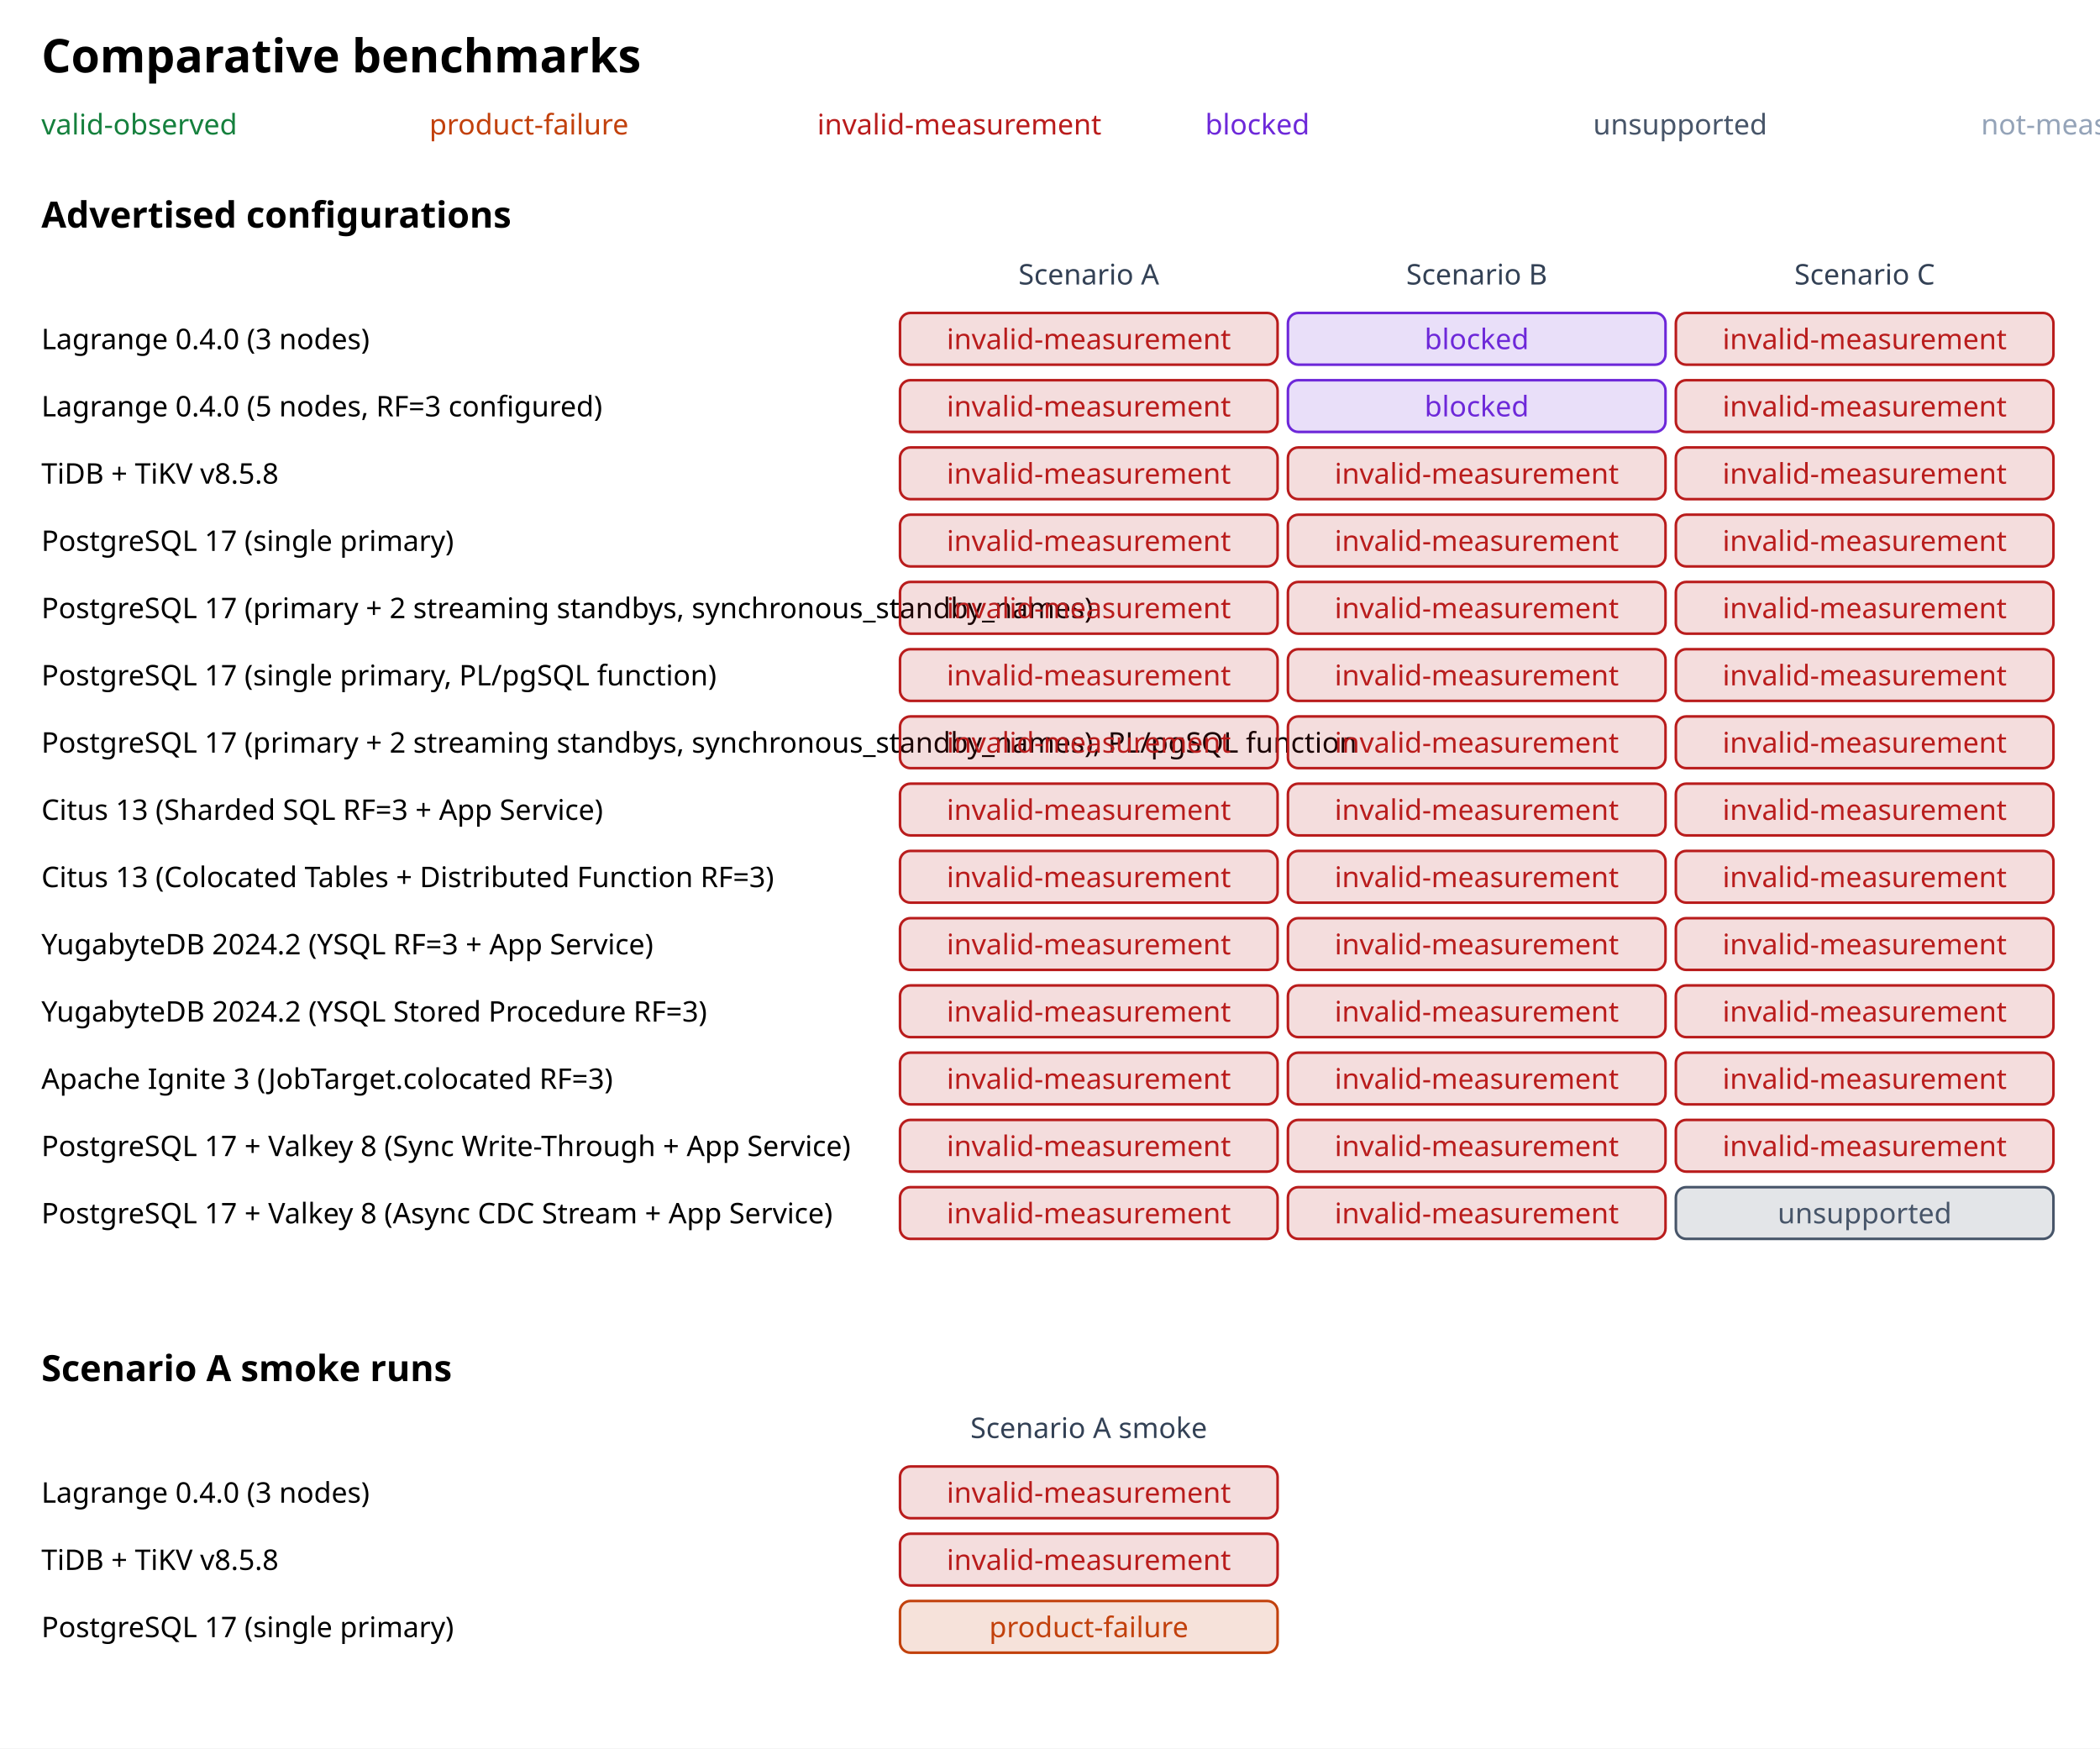
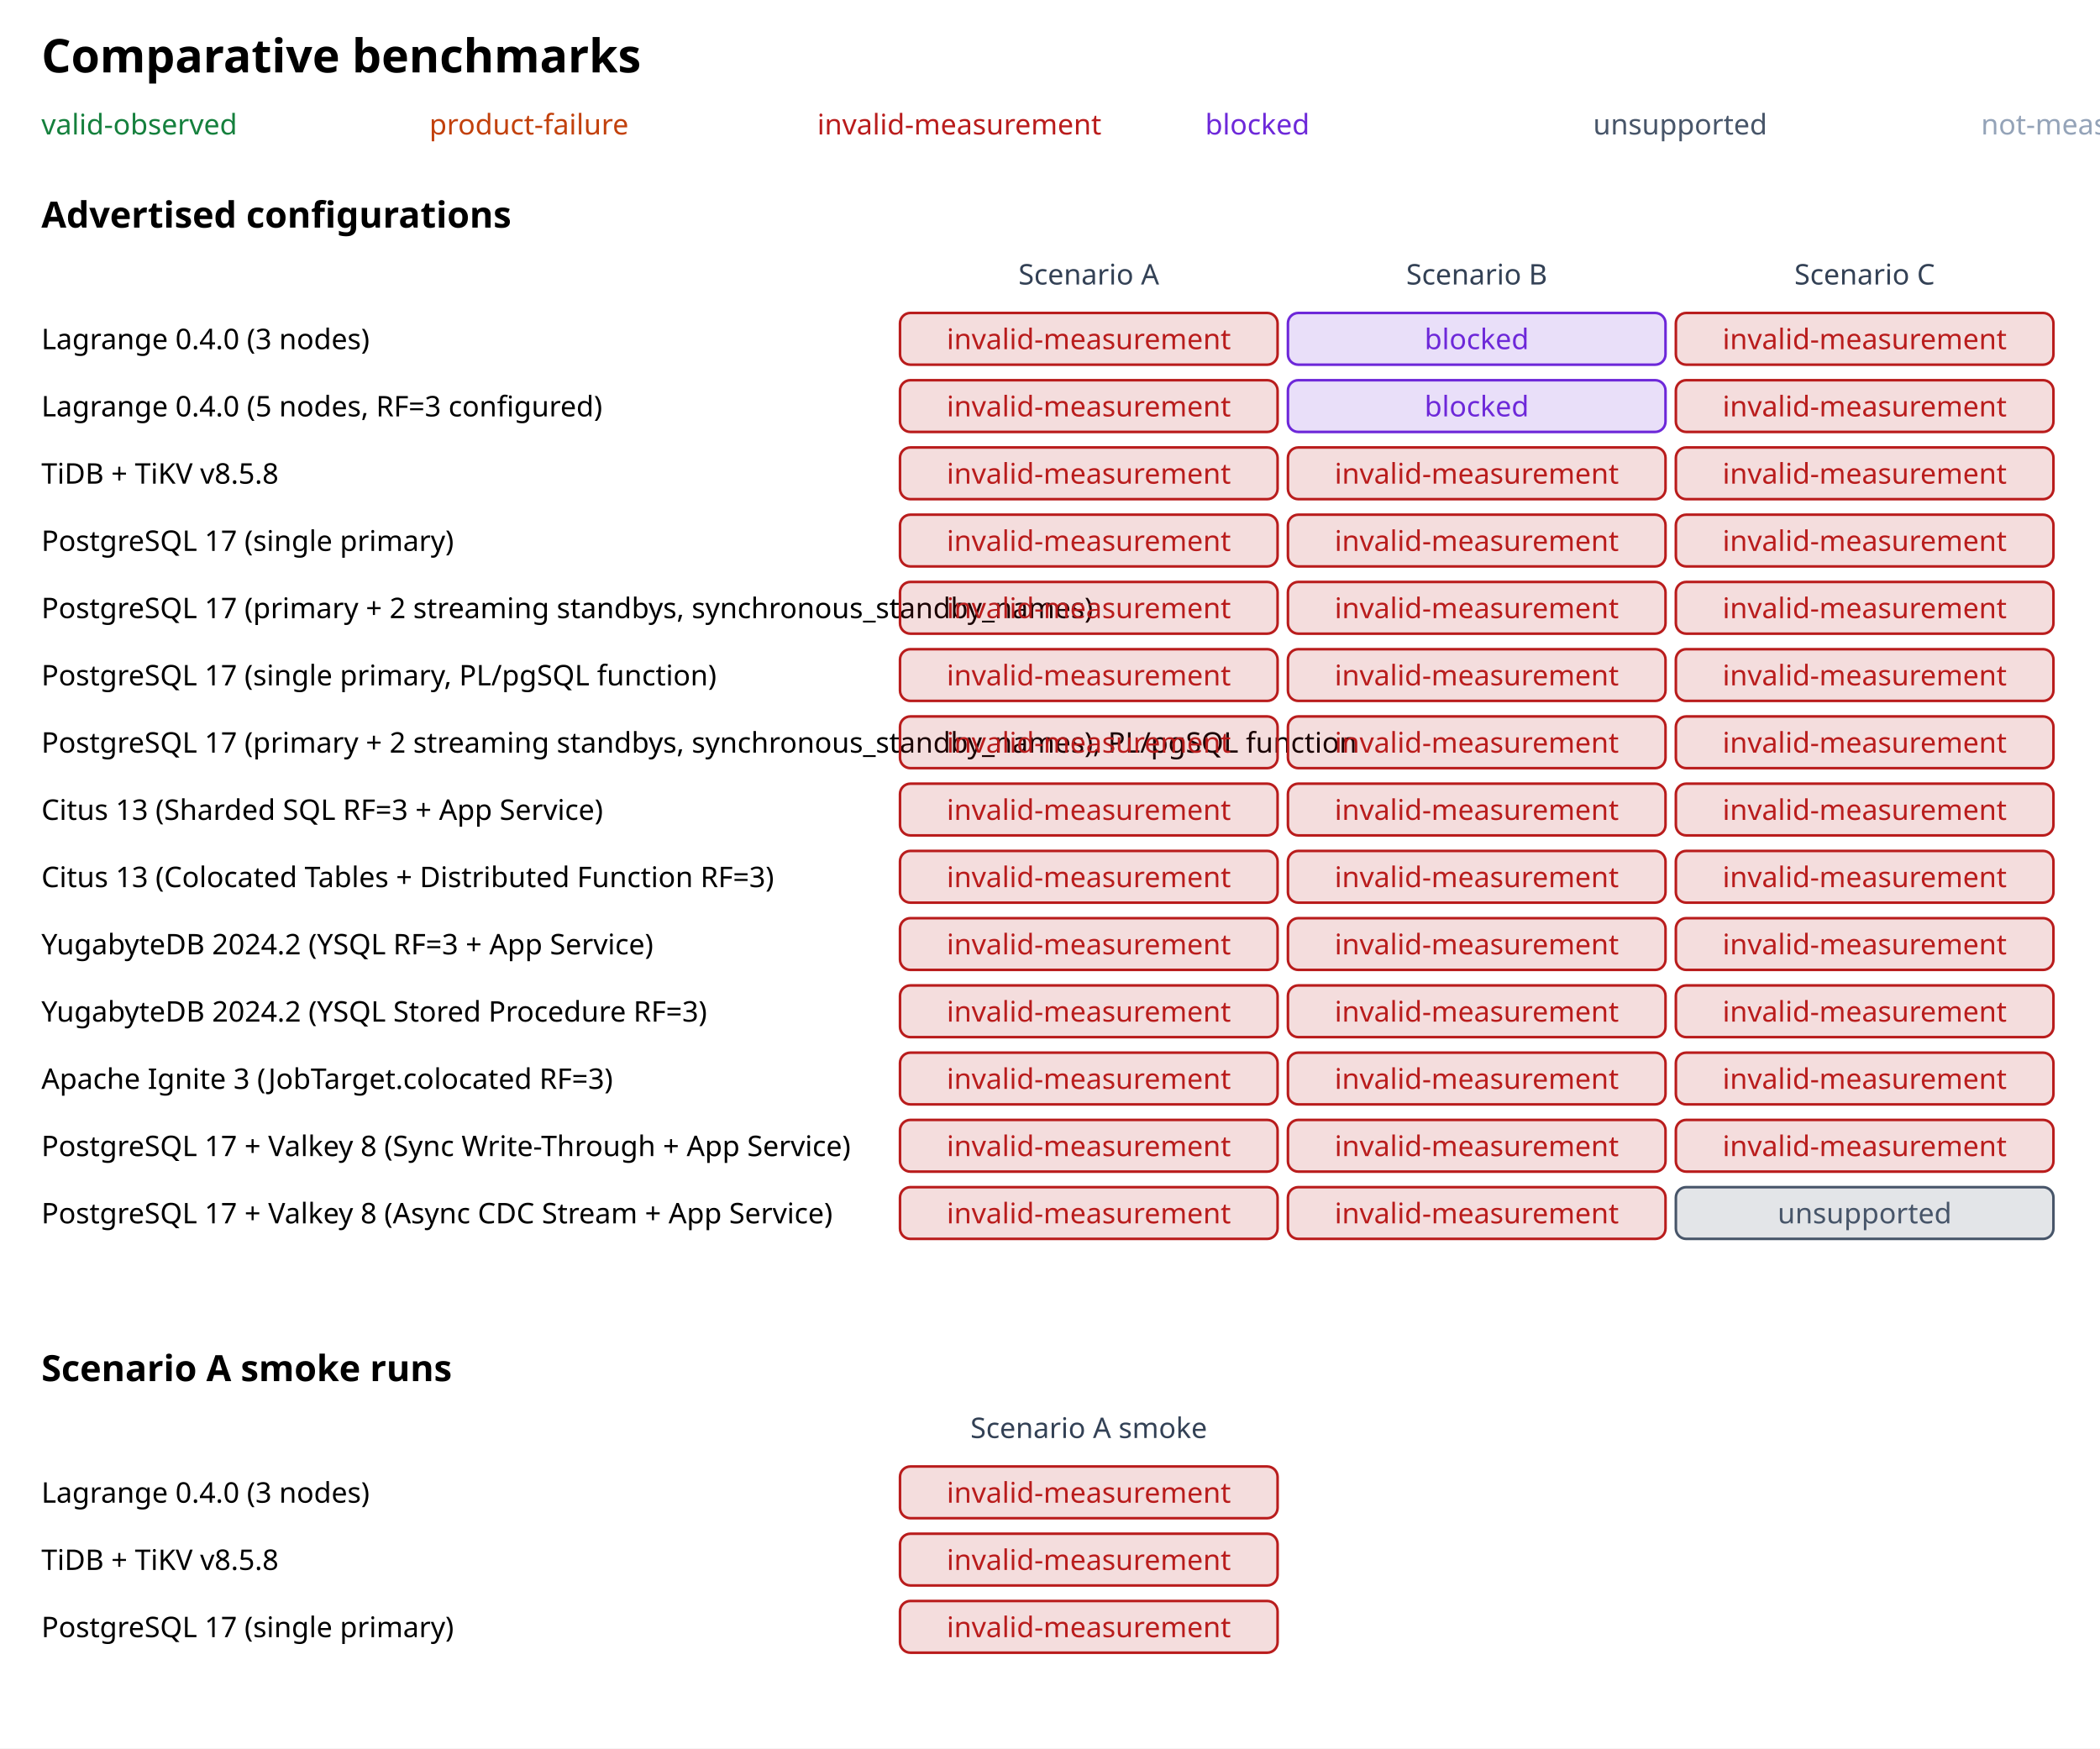
<svg xmlns="http://www.w3.org/2000/svg" width="812" height="676" viewBox="0 0 812 676" font-family="sans-serif">
  <rect width="100%" height="100%" fill="#ffffff" />
  <text x="16" y="28" font-size="18" font-weight="700">Comparative benchmarks</text>
  <text x="16" y="52" font-size="11" fill="#15803d">valid-observed</text>
  <text x="166" y="52" font-size="11" fill="#c2410c">product-failure</text>
  <text x="316" y="52" font-size="11" fill="#b91c1c">invalid-measurement</text>
  <text x="466" y="52" font-size="11" fill="#6d28d9">blocked</text>
  <text x="616" y="52" font-size="11" fill="#475569">unsupported</text>
  <text x="766" y="52" font-size="11" fill="#94a3b8">not-measured</text>
  <text x="16" y="88" font-size="14" font-weight="600">Advertised configurations</text>
  <text x="421" y="110" text-anchor="middle" font-size="11" fill="#334155">Scenario A</text>
  <text x="571" y="110" text-anchor="middle" font-size="11" fill="#334155">Scenario B</text>
  <text x="721" y="110" text-anchor="middle" font-size="11" fill="#334155">Scenario C</text>
  <text x="16" y="135" font-size="11">Lagrange 0.4.0 (3 nodes)</text>
  <g>
    <rect x="348" y="121" width="146" height="20" rx="4" fill="#b91c1c" fill-opacity="0.15" stroke="#b91c1c" />
    <text x="421" y="135" text-anchor="middle" font-size="11" fill="#b91c1c">invalid-measurement</text>
  </g>
  <g>
    <rect x="498" y="121" width="146" height="20" rx="4" fill="#6d28d9" fill-opacity="0.15" stroke="#6d28d9" />
    <text x="571" y="135" text-anchor="middle" font-size="11" fill="#6d28d9">blocked</text>
  </g>
  <g>
    <rect x="648" y="121" width="146" height="20" rx="4" fill="#b91c1c" fill-opacity="0.15" stroke="#b91c1c" />
    <text x="721" y="135" text-anchor="middle" font-size="11" fill="#b91c1c">invalid-measurement</text>
  </g>
  <text x="16" y="161" font-size="11">Lagrange 0.4.0 (5 nodes, RF=3 configured)</text>
  <g>
    <rect x="348" y="147" width="146" height="20" rx="4" fill="#b91c1c" fill-opacity="0.15" stroke="#b91c1c" />
    <text x="421" y="161" text-anchor="middle" font-size="11" fill="#b91c1c">invalid-measurement</text>
  </g>
  <g>
    <rect x="498" y="147" width="146" height="20" rx="4" fill="#6d28d9" fill-opacity="0.15" stroke="#6d28d9" />
    <text x="571" y="161" text-anchor="middle" font-size="11" fill="#6d28d9">blocked</text>
  </g>
  <g>
    <rect x="648" y="147" width="146" height="20" rx="4" fill="#b91c1c" fill-opacity="0.15" stroke="#b91c1c" />
    <text x="721" y="161" text-anchor="middle" font-size="11" fill="#b91c1c">invalid-measurement</text>
  </g>
  <text x="16" y="187" font-size="11">TiDB + TiKV v8.5.8</text>
  <g>
    <rect x="348" y="173" width="146" height="20" rx="4" fill="#b91c1c" fill-opacity="0.15" stroke="#b91c1c" />
    <text x="421" y="187" text-anchor="middle" font-size="11" fill="#b91c1c">invalid-measurement</text>
  </g>
  <g>
    <rect x="498" y="173" width="146" height="20" rx="4" fill="#b91c1c" fill-opacity="0.15" stroke="#b91c1c" />
    <text x="571" y="187" text-anchor="middle" font-size="11" fill="#b91c1c">invalid-measurement</text>
  </g>
  <g>
    <rect x="648" y="173" width="146" height="20" rx="4" fill="#b91c1c" fill-opacity="0.15" stroke="#b91c1c" />
    <text x="721" y="187" text-anchor="middle" font-size="11" fill="#b91c1c">invalid-measurement</text>
  </g>
  <text x="16" y="213" font-size="11">PostgreSQL 17 (single primary)</text>
  <g>
    <rect x="348" y="199" width="146" height="20" rx="4" fill="#b91c1c" fill-opacity="0.15" stroke="#b91c1c" />
    <text x="421" y="213" text-anchor="middle" font-size="11" fill="#b91c1c">invalid-measurement</text>
  </g>
  <g>
    <rect x="498" y="199" width="146" height="20" rx="4" fill="#b91c1c" fill-opacity="0.15" stroke="#b91c1c" />
    <text x="571" y="213" text-anchor="middle" font-size="11" fill="#b91c1c">invalid-measurement</text>
  </g>
  <g>
    <rect x="648" y="199" width="146" height="20" rx="4" fill="#b91c1c" fill-opacity="0.15" stroke="#b91c1c" />
    <text x="721" y="213" text-anchor="middle" font-size="11" fill="#b91c1c">invalid-measurement</text>
  </g>
  <text x="16" y="239" font-size="11">PostgreSQL 17 (primary + 2 streaming standbys, synchronous_standby_names)</text>
  <g>
    <rect x="348" y="225" width="146" height="20" rx="4" fill="#b91c1c" fill-opacity="0.15" stroke="#b91c1c" />
    <text x="421" y="239" text-anchor="middle" font-size="11" fill="#b91c1c">invalid-measurement</text>
  </g>
  <g>
    <rect x="498" y="225" width="146" height="20" rx="4" fill="#b91c1c" fill-opacity="0.15" stroke="#b91c1c" />
    <text x="571" y="239" text-anchor="middle" font-size="11" fill="#b91c1c">invalid-measurement</text>
  </g>
  <g>
    <rect x="648" y="225" width="146" height="20" rx="4" fill="#b91c1c" fill-opacity="0.15" stroke="#b91c1c" />
    <text x="721" y="239" text-anchor="middle" font-size="11" fill="#b91c1c">invalid-measurement</text>
  </g>
  <text x="16" y="265" font-size="11">PostgreSQL 17 (single primary, PL/pgSQL function)</text>
  <g>
    <rect x="348" y="251" width="146" height="20" rx="4" fill="#b91c1c" fill-opacity="0.15" stroke="#b91c1c" />
    <text x="421" y="265" text-anchor="middle" font-size="11" fill="#b91c1c">invalid-measurement</text>
  </g>
  <g>
    <rect x="498" y="251" width="146" height="20" rx="4" fill="#b91c1c" fill-opacity="0.15" stroke="#b91c1c" />
    <text x="571" y="265" text-anchor="middle" font-size="11" fill="#b91c1c">invalid-measurement</text>
  </g>
  <g>
    <rect x="648" y="251" width="146" height="20" rx="4" fill="#b91c1c" fill-opacity="0.15" stroke="#b91c1c" />
    <text x="721" y="265" text-anchor="middle" font-size="11" fill="#b91c1c">invalid-measurement</text>
  </g>
  <text x="16" y="291" font-size="11">PostgreSQL 17 (primary + 2 streaming standbys, synchronous_standby_names), PL/pgSQL function</text>
  <g>
    <rect x="348" y="277" width="146" height="20" rx="4" fill="#b91c1c" fill-opacity="0.15" stroke="#b91c1c" />
    <text x="421" y="291" text-anchor="middle" font-size="11" fill="#b91c1c">invalid-measurement</text>
  </g>
  <g>
    <rect x="498" y="277" width="146" height="20" rx="4" fill="#b91c1c" fill-opacity="0.15" stroke="#b91c1c" />
    <text x="571" y="291" text-anchor="middle" font-size="11" fill="#b91c1c">invalid-measurement</text>
  </g>
  <g>
    <rect x="648" y="277" width="146" height="20" rx="4" fill="#b91c1c" fill-opacity="0.15" stroke="#b91c1c" />
    <text x="721" y="291" text-anchor="middle" font-size="11" fill="#b91c1c">invalid-measurement</text>
  </g>
  <text x="16" y="317" font-size="11">Citus 13 (Sharded SQL RF=3 + App Service)</text>
  <g>
    <rect x="348" y="303" width="146" height="20" rx="4" fill="#b91c1c" fill-opacity="0.15" stroke="#b91c1c" />
    <text x="421" y="317" text-anchor="middle" font-size="11" fill="#b91c1c">invalid-measurement</text>
  </g>
  <g>
    <rect x="498" y="303" width="146" height="20" rx="4" fill="#b91c1c" fill-opacity="0.15" stroke="#b91c1c" />
    <text x="571" y="317" text-anchor="middle" font-size="11" fill="#b91c1c">invalid-measurement</text>
  </g>
  <g>
    <rect x="648" y="303" width="146" height="20" rx="4" fill="#b91c1c" fill-opacity="0.15" stroke="#b91c1c" />
    <text x="721" y="317" text-anchor="middle" font-size="11" fill="#b91c1c">invalid-measurement</text>
  </g>
  <text x="16" y="343" font-size="11">Citus 13 (Colocated Tables + Distributed Function RF=3)</text>
  <g>
    <rect x="348" y="329" width="146" height="20" rx="4" fill="#b91c1c" fill-opacity="0.15" stroke="#b91c1c" />
    <text x="421" y="343" text-anchor="middle" font-size="11" fill="#b91c1c">invalid-measurement</text>
  </g>
  <g>
    <rect x="498" y="329" width="146" height="20" rx="4" fill="#b91c1c" fill-opacity="0.15" stroke="#b91c1c" />
    <text x="571" y="343" text-anchor="middle" font-size="11" fill="#b91c1c">invalid-measurement</text>
  </g>
  <g>
    <rect x="648" y="329" width="146" height="20" rx="4" fill="#b91c1c" fill-opacity="0.15" stroke="#b91c1c" />
    <text x="721" y="343" text-anchor="middle" font-size="11" fill="#b91c1c">invalid-measurement</text>
  </g>
  <text x="16" y="369" font-size="11">YugabyteDB 2024.2 (YSQL RF=3 + App Service)</text>
  <g>
    <rect x="348" y="355" width="146" height="20" rx="4" fill="#b91c1c" fill-opacity="0.15" stroke="#b91c1c" />
    <text x="421" y="369" text-anchor="middle" font-size="11" fill="#b91c1c">invalid-measurement</text>
  </g>
  <g>
    <rect x="498" y="355" width="146" height="20" rx="4" fill="#b91c1c" fill-opacity="0.15" stroke="#b91c1c" />
    <text x="571" y="369" text-anchor="middle" font-size="11" fill="#b91c1c">invalid-measurement</text>
  </g>
  <g>
    <rect x="648" y="355" width="146" height="20" rx="4" fill="#b91c1c" fill-opacity="0.15" stroke="#b91c1c" />
    <text x="721" y="369" text-anchor="middle" font-size="11" fill="#b91c1c">invalid-measurement</text>
  </g>
  <text x="16" y="395" font-size="11">YugabyteDB 2024.2 (YSQL Stored Procedure RF=3)</text>
  <g>
    <rect x="348" y="381" width="146" height="20" rx="4" fill="#b91c1c" fill-opacity="0.15" stroke="#b91c1c" />
    <text x="421" y="395" text-anchor="middle" font-size="11" fill="#b91c1c">invalid-measurement</text>
  </g>
  <g>
    <rect x="498" y="381" width="146" height="20" rx="4" fill="#b91c1c" fill-opacity="0.15" stroke="#b91c1c" />
    <text x="571" y="395" text-anchor="middle" font-size="11" fill="#b91c1c">invalid-measurement</text>
  </g>
  <g>
    <rect x="648" y="381" width="146" height="20" rx="4" fill="#b91c1c" fill-opacity="0.15" stroke="#b91c1c" />
    <text x="721" y="395" text-anchor="middle" font-size="11" fill="#b91c1c">invalid-measurement</text>
  </g>
  <text x="16" y="421" font-size="11">Apache Ignite 3 (JobTarget.colocated RF=3)</text>
  <g>
    <rect x="348" y="407" width="146" height="20" rx="4" fill="#b91c1c" fill-opacity="0.15" stroke="#b91c1c" />
    <text x="421" y="421" text-anchor="middle" font-size="11" fill="#b91c1c">invalid-measurement</text>
  </g>
  <g>
    <rect x="498" y="407" width="146" height="20" rx="4" fill="#b91c1c" fill-opacity="0.15" stroke="#b91c1c" />
    <text x="571" y="421" text-anchor="middle" font-size="11" fill="#b91c1c">invalid-measurement</text>
  </g>
  <g>
    <rect x="648" y="407" width="146" height="20" rx="4" fill="#b91c1c" fill-opacity="0.15" stroke="#b91c1c" />
    <text x="721" y="421" text-anchor="middle" font-size="11" fill="#b91c1c">invalid-measurement</text>
  </g>
  <text x="16" y="447" font-size="11">PostgreSQL 17 + Valkey 8 (Sync Write-Through + App Service)</text>
  <g>
    <rect x="348" y="433" width="146" height="20" rx="4" fill="#b91c1c" fill-opacity="0.15" stroke="#b91c1c" />
    <text x="421" y="447" text-anchor="middle" font-size="11" fill="#b91c1c">invalid-measurement</text>
  </g>
  <g>
    <rect x="498" y="433" width="146" height="20" rx="4" fill="#b91c1c" fill-opacity="0.15" stroke="#b91c1c" />
    <text x="571" y="447" text-anchor="middle" font-size="11" fill="#b91c1c">invalid-measurement</text>
  </g>
  <g>
    <rect x="648" y="433" width="146" height="20" rx="4" fill="#b91c1c" fill-opacity="0.15" stroke="#b91c1c" />
    <text x="721" y="447" text-anchor="middle" font-size="11" fill="#b91c1c">invalid-measurement</text>
  </g>
  <text x="16" y="473" font-size="11">PostgreSQL 17 + Valkey 8 (Async CDC Stream + App Service)</text>
  <g>
    <rect x="348" y="459" width="146" height="20" rx="4" fill="#b91c1c" fill-opacity="0.15" stroke="#b91c1c" />
    <text x="421" y="473" text-anchor="middle" font-size="11" fill="#b91c1c">invalid-measurement</text>
  </g>
  <g>
    <rect x="498" y="459" width="146" height="20" rx="4" fill="#b91c1c" fill-opacity="0.15" stroke="#b91c1c" />
    <text x="571" y="473" text-anchor="middle" font-size="11" fill="#b91c1c">invalid-measurement</text>
  </g>
  <g>
    <rect x="648" y="459" width="146" height="20" rx="4" fill="#475569" fill-opacity="0.15" stroke="#475569" />
    <text x="721" y="473" text-anchor="middle" font-size="11" fill="#475569">unsupported</text>
  </g>
  <text x="16" y="534" font-size="14" font-weight="600">Scenario A smoke runs</text>
  <text x="421" y="556" text-anchor="middle" font-size="11" fill="#334155">Scenario A smoke</text>
  <text x="16" y="581" font-size="11">Lagrange 0.4.0 (3 nodes)</text>
  <g>
    <rect x="348" y="567" width="146" height="20" rx="4" fill="#b91c1c" fill-opacity="0.15" stroke="#b91c1c" />
    <text x="421" y="581" text-anchor="middle" font-size="11" fill="#b91c1c">invalid-measurement</text>
  </g>
  <text x="16" y="607" font-size="11">TiDB + TiKV v8.5.8</text>
  <g>
    <rect x="348" y="593" width="146" height="20" rx="4" fill="#b91c1c" fill-opacity="0.15" stroke="#b91c1c" />
    <text x="421" y="607" text-anchor="middle" font-size="11" fill="#b91c1c">invalid-measurement</text>
  </g>
  <text x="16" y="633" font-size="11">PostgreSQL 17 (single primary)</text>
  <g>
-     <rect x="348" y="619" width="146" height="20" rx="4" fill="#c2410c" fill-opacity="0.15" stroke="#c2410c" />
-     <text x="421" y="633" text-anchor="middle" font-size="11" fill="#c2410c">product-failure</text>
+     <rect x="348" y="619" width="146" height="20" rx="4" fill="#b91c1c" fill-opacity="0.15" stroke="#b91c1c" />
+     <text x="421" y="633" text-anchor="middle" font-size="11" fill="#b91c1c">invalid-measurement</text>
  </g>
</svg>
